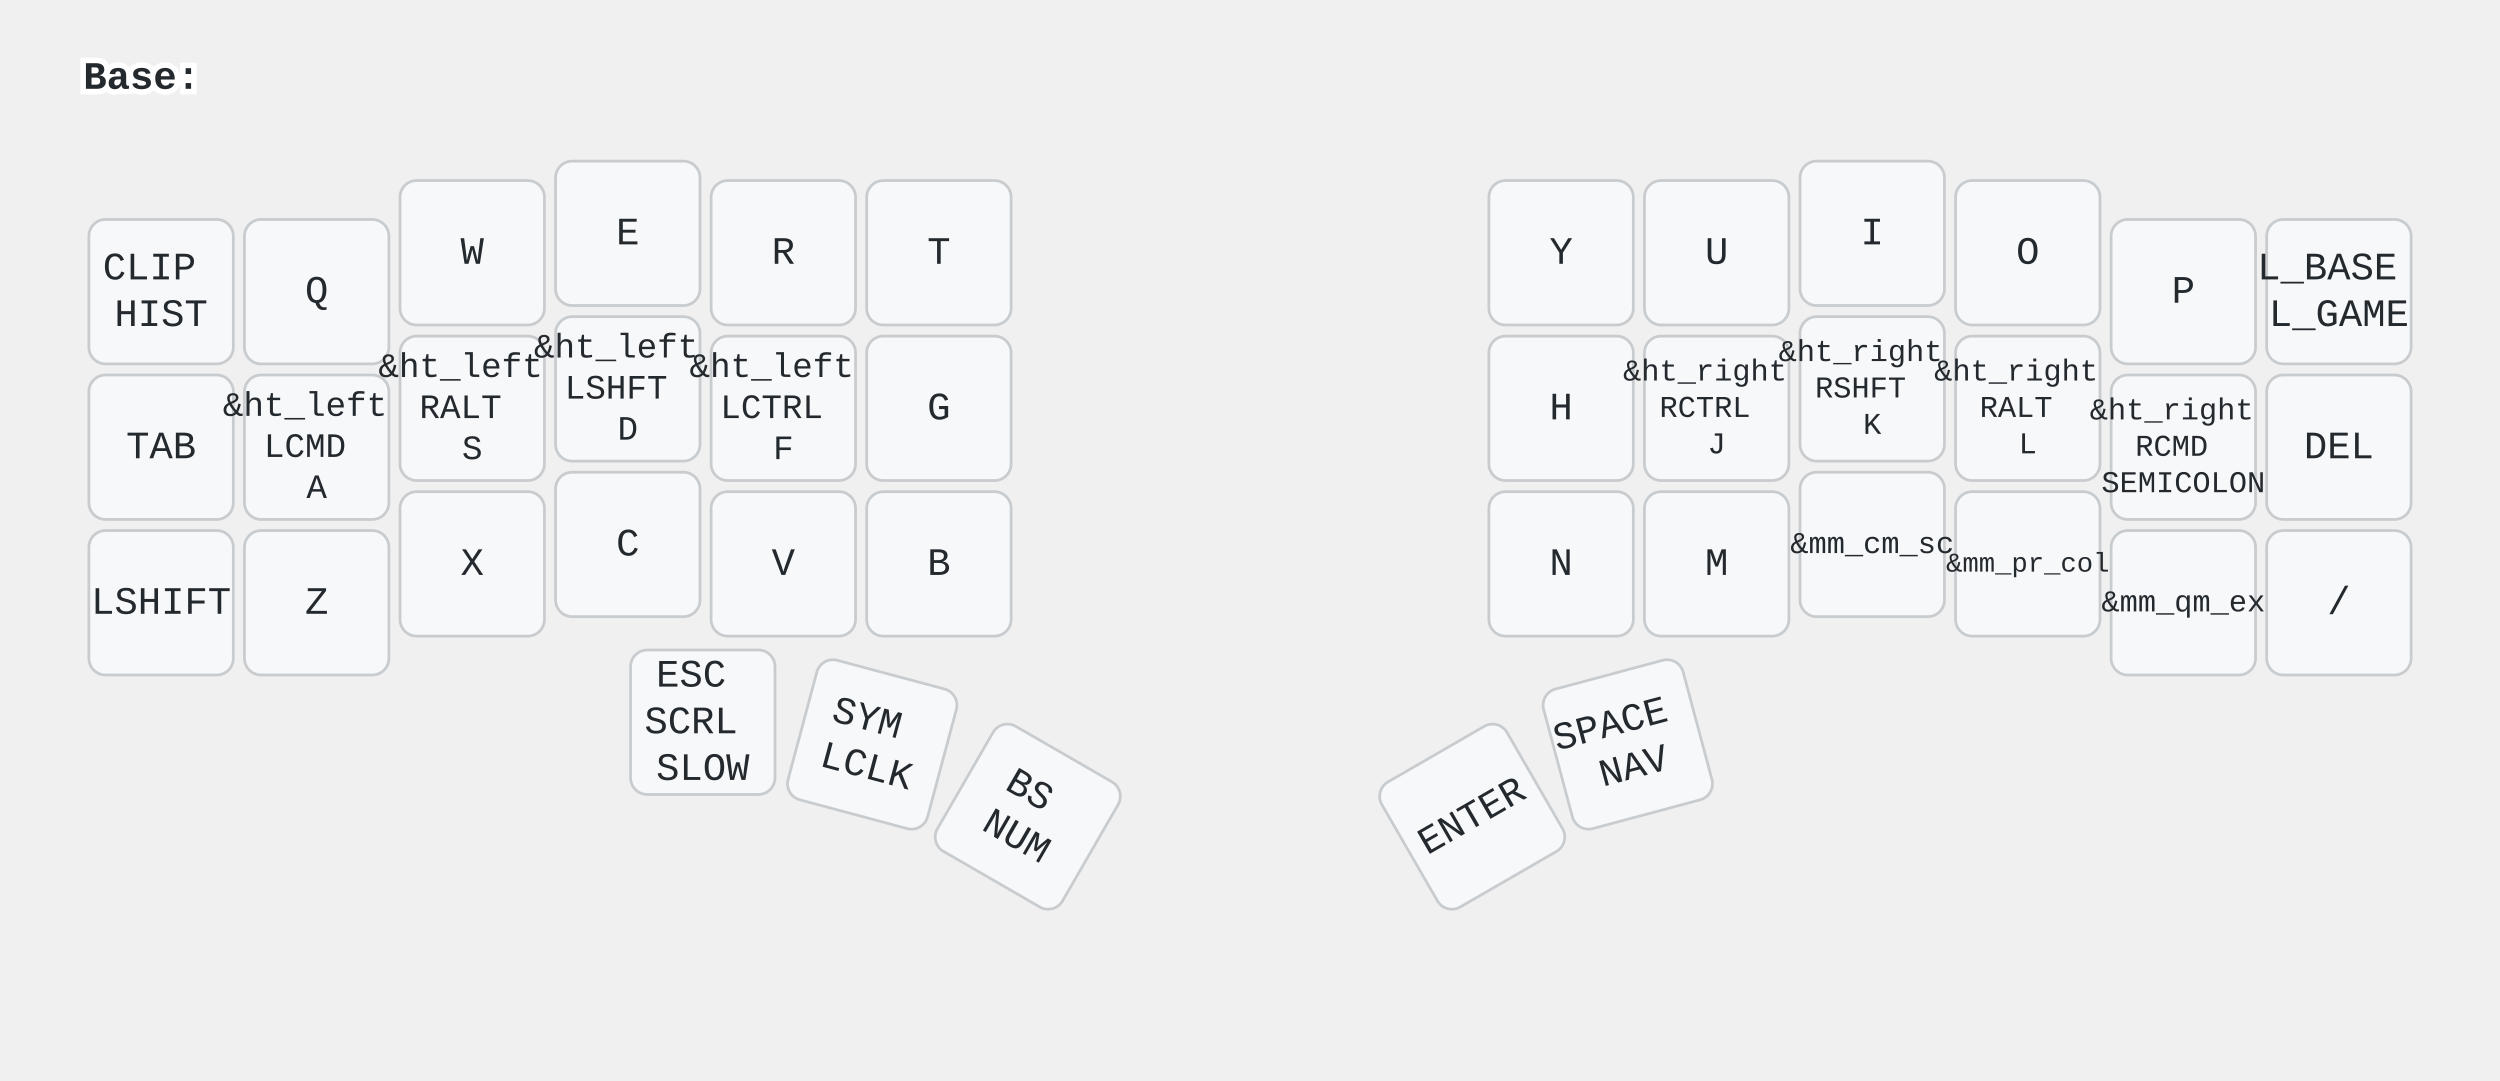
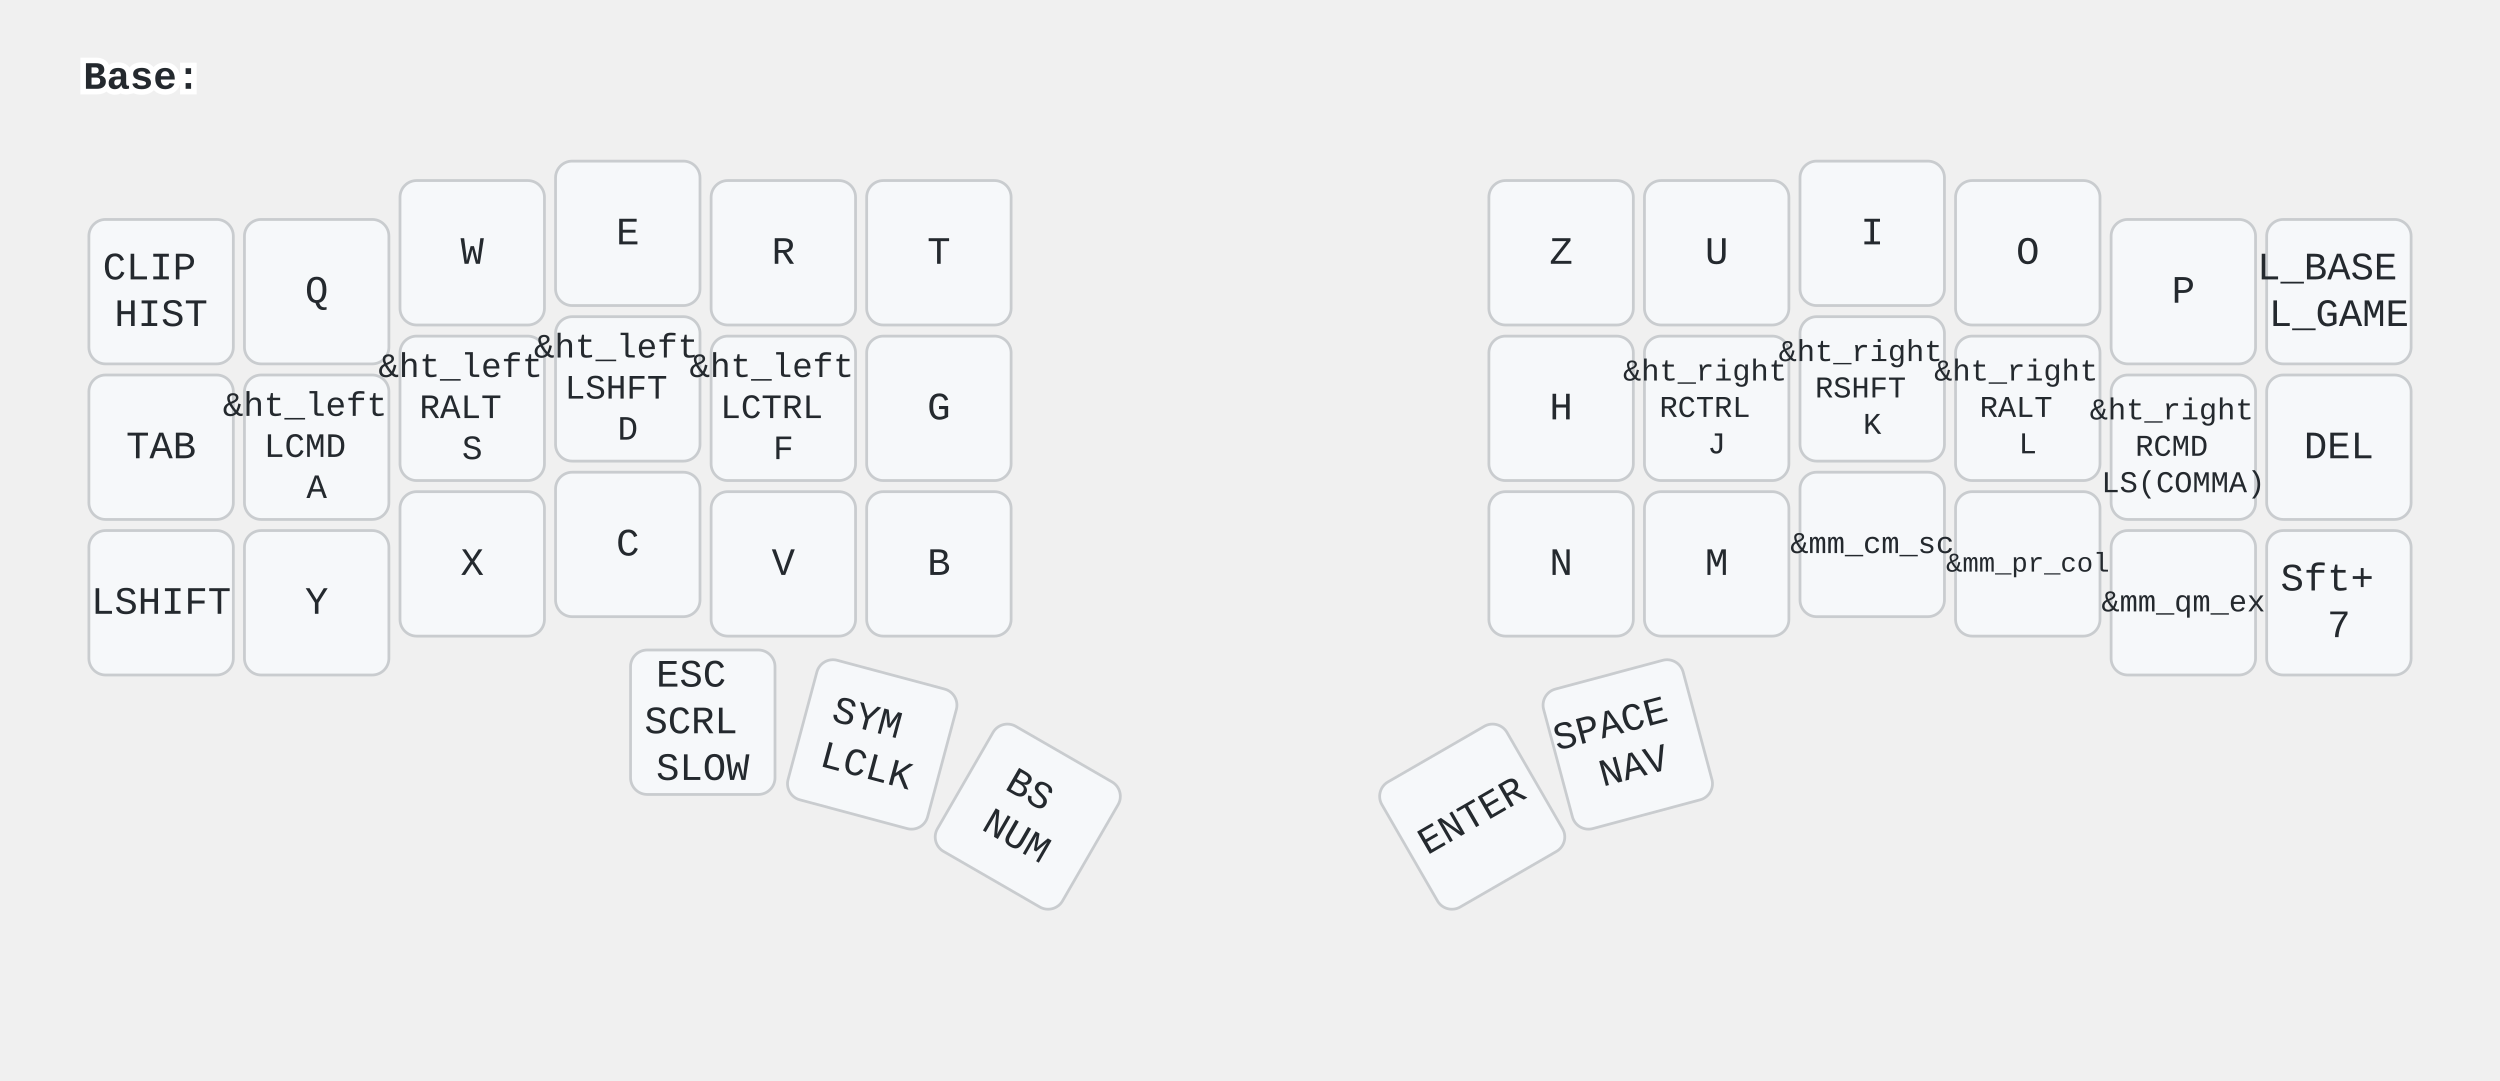
<svg xmlns="http://www.w3.org/2000/svg" width="900" height="389" viewBox="0 0 900 389" class="keymap">
  <style>/* inherit to force styles through use tags */
svg path {
    fill: inherit;
}

/* font and background color specifications */
svg.keymap {
    font-family: SFMono-Regular,Consolas,Liberation Mono,Menlo,monospace;
    font-size: 14px;
    font-kerning: normal;
    text-rendering: optimizeLegibility;
    fill: #24292e;
}

/* default key styling */
rect.key {
    fill: #f6f8fa;
}

rect.key, rect.combo {
    stroke: #c9cccf;
    stroke-width: 1;
}

/* default key side styling, only used is draw_key_sides is set */
rect.side {
    filter: brightness(90%);
}

/* color accent for combo boxes */
rect.combo, rect.combo-separate {
    fill: #cdf;
}

/* color accent for held keys */
rect.held, rect.combo.held {
    fill: #fdd;
}

/* color accent for ghost (optional) keys */
rect.ghost, rect.combo.ghost {
    stroke-dasharray: 4, 4;
    stroke-width: 2;
}

text {
    text-anchor: middle;
    dominant-baseline: middle;
}

/* styling for layer labels */
text.label {
    font-weight: bold;
    text-anchor: start;
    stroke: white;
    stroke-width: 4;
    paint-order: stroke;
}

/* styling for optional footer */
text.footer {
    text-anchor: end;
    dominant-baseline: auto;
    stroke: white;
    stroke-width: 4;
    paint-order: stroke;
}

/* styling for combo tap, and key non-tap label text */
- text.combo, text.hold, text.shifted, text.left, text.right {
+ text.combo, text.hold, text.shifted, text.left, text.right, text.tl, text.tr, text.bl, text.br {
    font-size: 11px;
}

- text.hold {
+ text.hold, text.bl, text.br {
    text-anchor: middle;
    dominant-baseline: auto;
}

- text.shifted {
+ text.shifted, text.tl, text.tr {
    text-anchor: middle;
    dominant-baseline: hanging;
}

- text.left {
+ text.left, text.tl, text.bl {
    text-anchor: start;
}

- text.right {
+ text.right, text.tr, text.br {
    text-anchor: end;
}

text.layer-activator {
    text-decoration: underline;
}

/* styling for hold/shifted label text in combo box */
text.combo.hold, text.combo.shifted, text.combo.left, text.combo.right {
    font-size: 8px;
}

/* lighter symbol for transparent keys */
text.trans {
    fill: #7b7e81;
}

/* styling for combo dendrons */
path.combo {
    stroke-width: 1;
    stroke: gray;
    fill: none;
}

/* Start Tabler Icons Cleanup */
/* cannot use height/width with glyphs */
.icon-tabler &gt; path {
    fill: inherit;
    stroke: inherit;
    stroke-width: 2;
}
/* hide tabler's default box */
.icon-tabler &gt; path[stroke="none"][fill="none"] {
    visibility: hidden;
}
/* End Tabler Icons Cleanup */

@media (prefers-color-scheme: dark) {
svg.keymap { fill: #d1d6db; }
rect.key { fill: #3f4750; }
rect.key, rect.combo { stroke: #60666c; }
rect.combo, rect.combo-separate { fill: #1f3d7a; }
rect.held, rect.combo.held { fill: #854747; }
text.label, text.footer { stroke: black; }
text.trans { fill: #7e8184; }
path.combo { stroke: #7f7f7f; }

}</style>
  <g transform="translate(30, 0)" class="layer-Base">
    <text x="0" y="28" class="label" id="Base">Base:</text>
    <g transform="translate(0, 56)">
      <g transform="translate(28, 49)" class="key keypos-0">
        <rect rx="6" ry="6" x="-26" y="-26" width="52" height="52" class="key" />
        <text x="0" y="0" class="key tap">
          <tspan x="0" dy="-0.6em">CLIP</tspan>
          <tspan x="0" dy="1.2em">HIST</tspan>
        </text>
      </g>
      <g transform="translate(84, 49)" class="key keypos-1">
        <rect rx="6" ry="6" x="-26" y="-26" width="52" height="52" class="key" />
        <text x="0" y="0" class="key tap">Q</text>
      </g>
      <g transform="translate(140, 35)" class="key keypos-2">
        <rect rx="6" ry="6" x="-26" y="-26" width="52" height="52" class="key" />
        <text x="0" y="0" class="key tap">W</text>
      </g>
      <g transform="translate(196, 28)" class="key keypos-3">
        <rect rx="6" ry="6" x="-26" y="-26" width="52" height="52" class="key" />
        <text x="0" y="0" class="key tap">E</text>
      </g>
      <g transform="translate(252, 35)" class="key keypos-4">
        <rect rx="6" ry="6" x="-26" y="-26" width="52" height="52" class="key" />
        <text x="0" y="0" class="key tap">R</text>
      </g>
      <g transform="translate(308, 35)" class="key keypos-5">
        <rect rx="6" ry="6" x="-26" y="-26" width="52" height="52" class="key" />
        <text x="0" y="0" class="key tap">T</text>
      </g>
      <g transform="translate(532, 35)" class="key keypos-6">
        <rect rx="6" ry="6" x="-26" y="-26" width="52" height="52" class="key" />
-         <text x="0" y="0" class="key tap">Y</text>
+         <text x="0" y="0" class="key tap">Z</text>
      </g>
      <g transform="translate(588, 35)" class="key keypos-7">
        <rect rx="6" ry="6" x="-26" y="-26" width="52" height="52" class="key" />
        <text x="0" y="0" class="key tap">U</text>
      </g>
      <g transform="translate(644, 28)" class="key keypos-8">
        <rect rx="6" ry="6" x="-26" y="-26" width="52" height="52" class="key" />
        <text x="0" y="0" class="key tap">I</text>
      </g>
      <g transform="translate(700, 35)" class="key keypos-9">
        <rect rx="6" ry="6" x="-26" y="-26" width="52" height="52" class="key" />
        <text x="0" y="0" class="key tap">O</text>
      </g>
      <g transform="translate(756, 49)" class="key keypos-10">
        <rect rx="6" ry="6" x="-26" y="-26" width="52" height="52" class="key" />
        <text x="0" y="0" class="key tap">P</text>
      </g>
      <g transform="translate(812, 49)" class="key keypos-11">
        <rect rx="6" ry="6" x="-26" y="-26" width="52" height="52" class="key" />
        <text x="0" y="0" class="key tap">
          <tspan x="0" dy="-0.6em">L_BASE</tspan>
          <tspan x="0" dy="1.2em">L_GAME</tspan>
        </text>
      </g>
      <g transform="translate(28, 105)" class="key keypos-12">
        <rect rx="6" ry="6" x="-26" y="-26" width="52" height="52" class="key" />
        <text x="0" y="0" class="key tap">TAB</text>
      </g>
      <g transform="translate(84, 105)" class="key keypos-13">
        <rect rx="6" ry="6" x="-26" y="-26" width="52" height="52" class="key" />
        <text x="0" y="0" class="key tap">
          <tspan x="0" dy="-1.2em" style="font-size: 88%">&amp;ht_left</tspan>
          <tspan x="0" dy="1.2em" style="font-size: 88%">LCMD</tspan>
          <tspan x="0" dy="1.2em" style="font-size: 88%">A</tspan>
        </text>
      </g>
      <g transform="translate(140, 91)" class="key keypos-14">
        <rect rx="6" ry="6" x="-26" y="-26" width="52" height="52" class="key" />
        <text x="0" y="0" class="key tap">
          <tspan x="0" dy="-1.2em" style="font-size: 88%">&amp;ht_left</tspan>
          <tspan x="0" dy="1.2em" style="font-size: 88%">RALT</tspan>
          <tspan x="0" dy="1.2em" style="font-size: 88%">S</tspan>
        </text>
      </g>
      <g transform="translate(196, 84)" class="key keypos-15">
        <rect rx="6" ry="6" x="-26" y="-26" width="52" height="52" class="key" />
        <text x="0" y="0" class="key tap">
          <tspan x="0" dy="-1.2em" style="font-size: 88%">&amp;ht_left</tspan>
          <tspan x="0" dy="1.2em" style="font-size: 88%">LSHFT</tspan>
          <tspan x="0" dy="1.2em" style="font-size: 88%">D</tspan>
        </text>
      </g>
      <g transform="translate(252, 91)" class="key keypos-16">
        <rect rx="6" ry="6" x="-26" y="-26" width="52" height="52" class="key" />
        <text x="0" y="0" class="key tap">
          <tspan x="0" dy="-1.2em" style="font-size: 88%">&amp;ht_left</tspan>
          <tspan x="0" dy="1.2em" style="font-size: 88%">LCTRL</tspan>
          <tspan x="0" dy="1.2em" style="font-size: 88%">F</tspan>
        </text>
      </g>
      <g transform="translate(308, 91)" class="key keypos-17">
        <rect rx="6" ry="6" x="-26" y="-26" width="52" height="52" class="key" />
        <text x="0" y="0" class="key tap">G</text>
      </g>
      <g transform="translate(532, 91)" class="key keypos-18">
        <rect rx="6" ry="6" x="-26" y="-26" width="52" height="52" class="key" />
        <text x="0" y="0" class="key tap">H</text>
      </g>
      <g transform="translate(588, 91)" class="key keypos-19">
        <rect rx="6" ry="6" x="-26" y="-26" width="52" height="52" class="key" />
        <text x="0" y="0" class="key tap">
          <tspan x="0" dy="-1.2em" style="font-size: 78%">&amp;ht_right</tspan>
          <tspan x="0" dy="1.2em" style="font-size: 78%">RCTRL</tspan>
          <tspan x="0" dy="1.2em" style="font-size: 78%">J</tspan>
        </text>
      </g>
      <g transform="translate(644, 84)" class="key keypos-20">
        <rect rx="6" ry="6" x="-26" y="-26" width="52" height="52" class="key" />
        <text x="0" y="0" class="key tap">
          <tspan x="0" dy="-1.2em" style="font-size: 78%">&amp;ht_right</tspan>
          <tspan x="0" dy="1.2em" style="font-size: 78%">RSHFT</tspan>
          <tspan x="0" dy="1.2em" style="font-size: 78%">K</tspan>
        </text>
      </g>
      <g transform="translate(700, 91)" class="key keypos-21">
        <rect rx="6" ry="6" x="-26" y="-26" width="52" height="52" class="key" />
        <text x="0" y="0" class="key tap">
          <tspan x="0" dy="-1.2em" style="font-size: 78%">&amp;ht_right</tspan>
          <tspan x="0" dy="1.2em" style="font-size: 78%">RALT</tspan>
          <tspan x="0" dy="1.2em" style="font-size: 78%">L</tspan>
        </text>
      </g>
      <g transform="translate(756, 105)" class="key keypos-22">
        <rect rx="6" ry="6" x="-26" y="-26" width="52" height="52" class="key" />
        <text x="0" y="0" class="key tap">
          <tspan x="0" dy="-1.2em" style="font-size: 78%">&amp;ht_right</tspan>
          <tspan x="0" dy="1.2em" style="font-size: 78%">RCMD</tspan>
-           <tspan x="0" dy="1.2em" style="font-size: 78%">SEMICOLON</tspan>
+           <tspan x="0" dy="1.2em" style="font-size: 78%">LS(COMMA)</tspan>
        </text>
      </g>
      <g transform="translate(812, 105)" class="key keypos-23">
        <rect rx="6" ry="6" x="-26" y="-26" width="52" height="52" class="key" />
        <text x="0" y="0" class="key tap">DEL</text>
      </g>
      <g transform="translate(28, 161)" class="key keypos-24">
        <rect rx="6" ry="6" x="-26" y="-26" width="52" height="52" class="key" />
        <text x="0" y="0" class="key tap">LSHIFT</text>
      </g>
      <g transform="translate(84, 161)" class="key keypos-25">
        <rect rx="6" ry="6" x="-26" y="-26" width="52" height="52" class="key" />
-         <text x="0" y="0" class="key tap">Z</text>
+         <text x="0" y="0" class="key tap">Y</text>
      </g>
      <g transform="translate(140, 147)" class="key keypos-26">
        <rect rx="6" ry="6" x="-26" y="-26" width="52" height="52" class="key" />
        <text x="0" y="0" class="key tap">X</text>
      </g>
      <g transform="translate(196, 140)" class="key keypos-27">
        <rect rx="6" ry="6" x="-26" y="-26" width="52" height="52" class="key" />
        <text x="0" y="0" class="key tap">C</text>
      </g>
      <g transform="translate(252, 147)" class="key keypos-28">
        <rect rx="6" ry="6" x="-26" y="-26" width="52" height="52" class="key" />
        <text x="0" y="0" class="key tap">V</text>
      </g>
      <g transform="translate(308, 147)" class="key keypos-29">
        <rect rx="6" ry="6" x="-26" y="-26" width="52" height="52" class="key" />
        <text x="0" y="0" class="key tap">B</text>
      </g>
      <g transform="translate(532, 147)" class="key keypos-30">
        <rect rx="6" ry="6" x="-26" y="-26" width="52" height="52" class="key" />
        <text x="0" y="0" class="key tap">N</text>
      </g>
      <g transform="translate(588, 147)" class="key keypos-31">
        <rect rx="6" ry="6" x="-26" y="-26" width="52" height="52" class="key" />
        <text x="0" y="0" class="key tap">M</text>
      </g>
      <g transform="translate(644, 140)" class="key keypos-32">
        <rect rx="6" ry="6" x="-26" y="-26" width="52" height="52" class="key" />
        <text x="0" y="0" class="key tap">
          <tspan style="font-size: 78%">&amp;mm_cm_sc</tspan>
        </text>
      </g>
      <g transform="translate(700, 147)" class="key keypos-33">
        <rect rx="6" ry="6" x="-26" y="-26" width="52" height="52" class="key" />
        <text x="0" y="0" class="key tap">
          <tspan style="font-size: 70%">&amp;mm_pr_col</tspan>
        </text>
      </g>
      <g transform="translate(756, 161)" class="key keypos-34">
        <rect rx="6" ry="6" x="-26" y="-26" width="52" height="52" class="key" />
        <text x="0" y="0" class="key tap">
          <tspan style="font-size: 78%">&amp;mm_qm_ex</tspan>
        </text>
      </g>
      <g transform="translate(812, 161)" class="key keypos-35">
        <rect rx="6" ry="6" x="-26" y="-26" width="52" height="52" class="key" />
-         <text x="0" y="0" class="key tap">/</text>
+         <text x="0" y="0" class="key tap">
+           <tspan x="0" dy="-0.6em">Sft+</tspan>
+           <tspan x="0" dy="1.2em">7</tspan>
+         </text>
      </g>
      <g transform="translate(223, 204)" class="key keypos-36">
        <rect rx="6" ry="6" x="-26" y="-26" width="52" height="52" class="key" />
        <text x="0" y="0" class="key tap">
          <tspan x="0" dy="-1.2em">ESC</tspan>
          <tspan x="0" dy="1.2em">SCRL</tspan>
          <tspan x="0" dy="1.2em">SLOW</tspan>
        </text>
      </g>
      <g transform="translate(284, 212) rotate(15.0)" class="key keypos-37">
        <rect rx="6" ry="6" x="-26" y="-26" width="52" height="52" class="key" />
        <text x="0" y="0" class="key tap">
          <tspan x="0" dy="-0.6em">SYM</tspan>
          <tspan x="0" dy="1.2em">LCLK</tspan>
        </text>
      </g>
      <g transform="translate(340, 238) rotate(30.0)" class="key keypos-38">
        <rect rx="6" ry="6" x="-26" y="-26" width="52" height="52" class="key" />
        <text x="0" y="0" class="key tap">
          <tspan x="0" dy="-0.6em">BS</tspan>
          <tspan x="0" dy="1.2em">NUM</tspan>
        </text>
      </g>
      <g transform="translate(500, 238) rotate(-30.0)" class="key keypos-39">
        <rect rx="6" ry="6" x="-26" y="-26" width="52" height="52" class="key" />
        <text x="0" y="0" class="key tap">ENTER</text>
      </g>
      <g transform="translate(556, 212) rotate(-15.0)" class="key keypos-40">
        <rect rx="6" ry="6" x="-26" y="-26" width="52" height="52" class="key" />
        <text x="0" y="0" class="key tap">
          <tspan x="0" dy="-0.6em">SPACE</tspan>
          <tspan x="0" dy="1.2em">NAV</tspan>
        </text>
      </g>
    </g>
  </g>
</svg>
